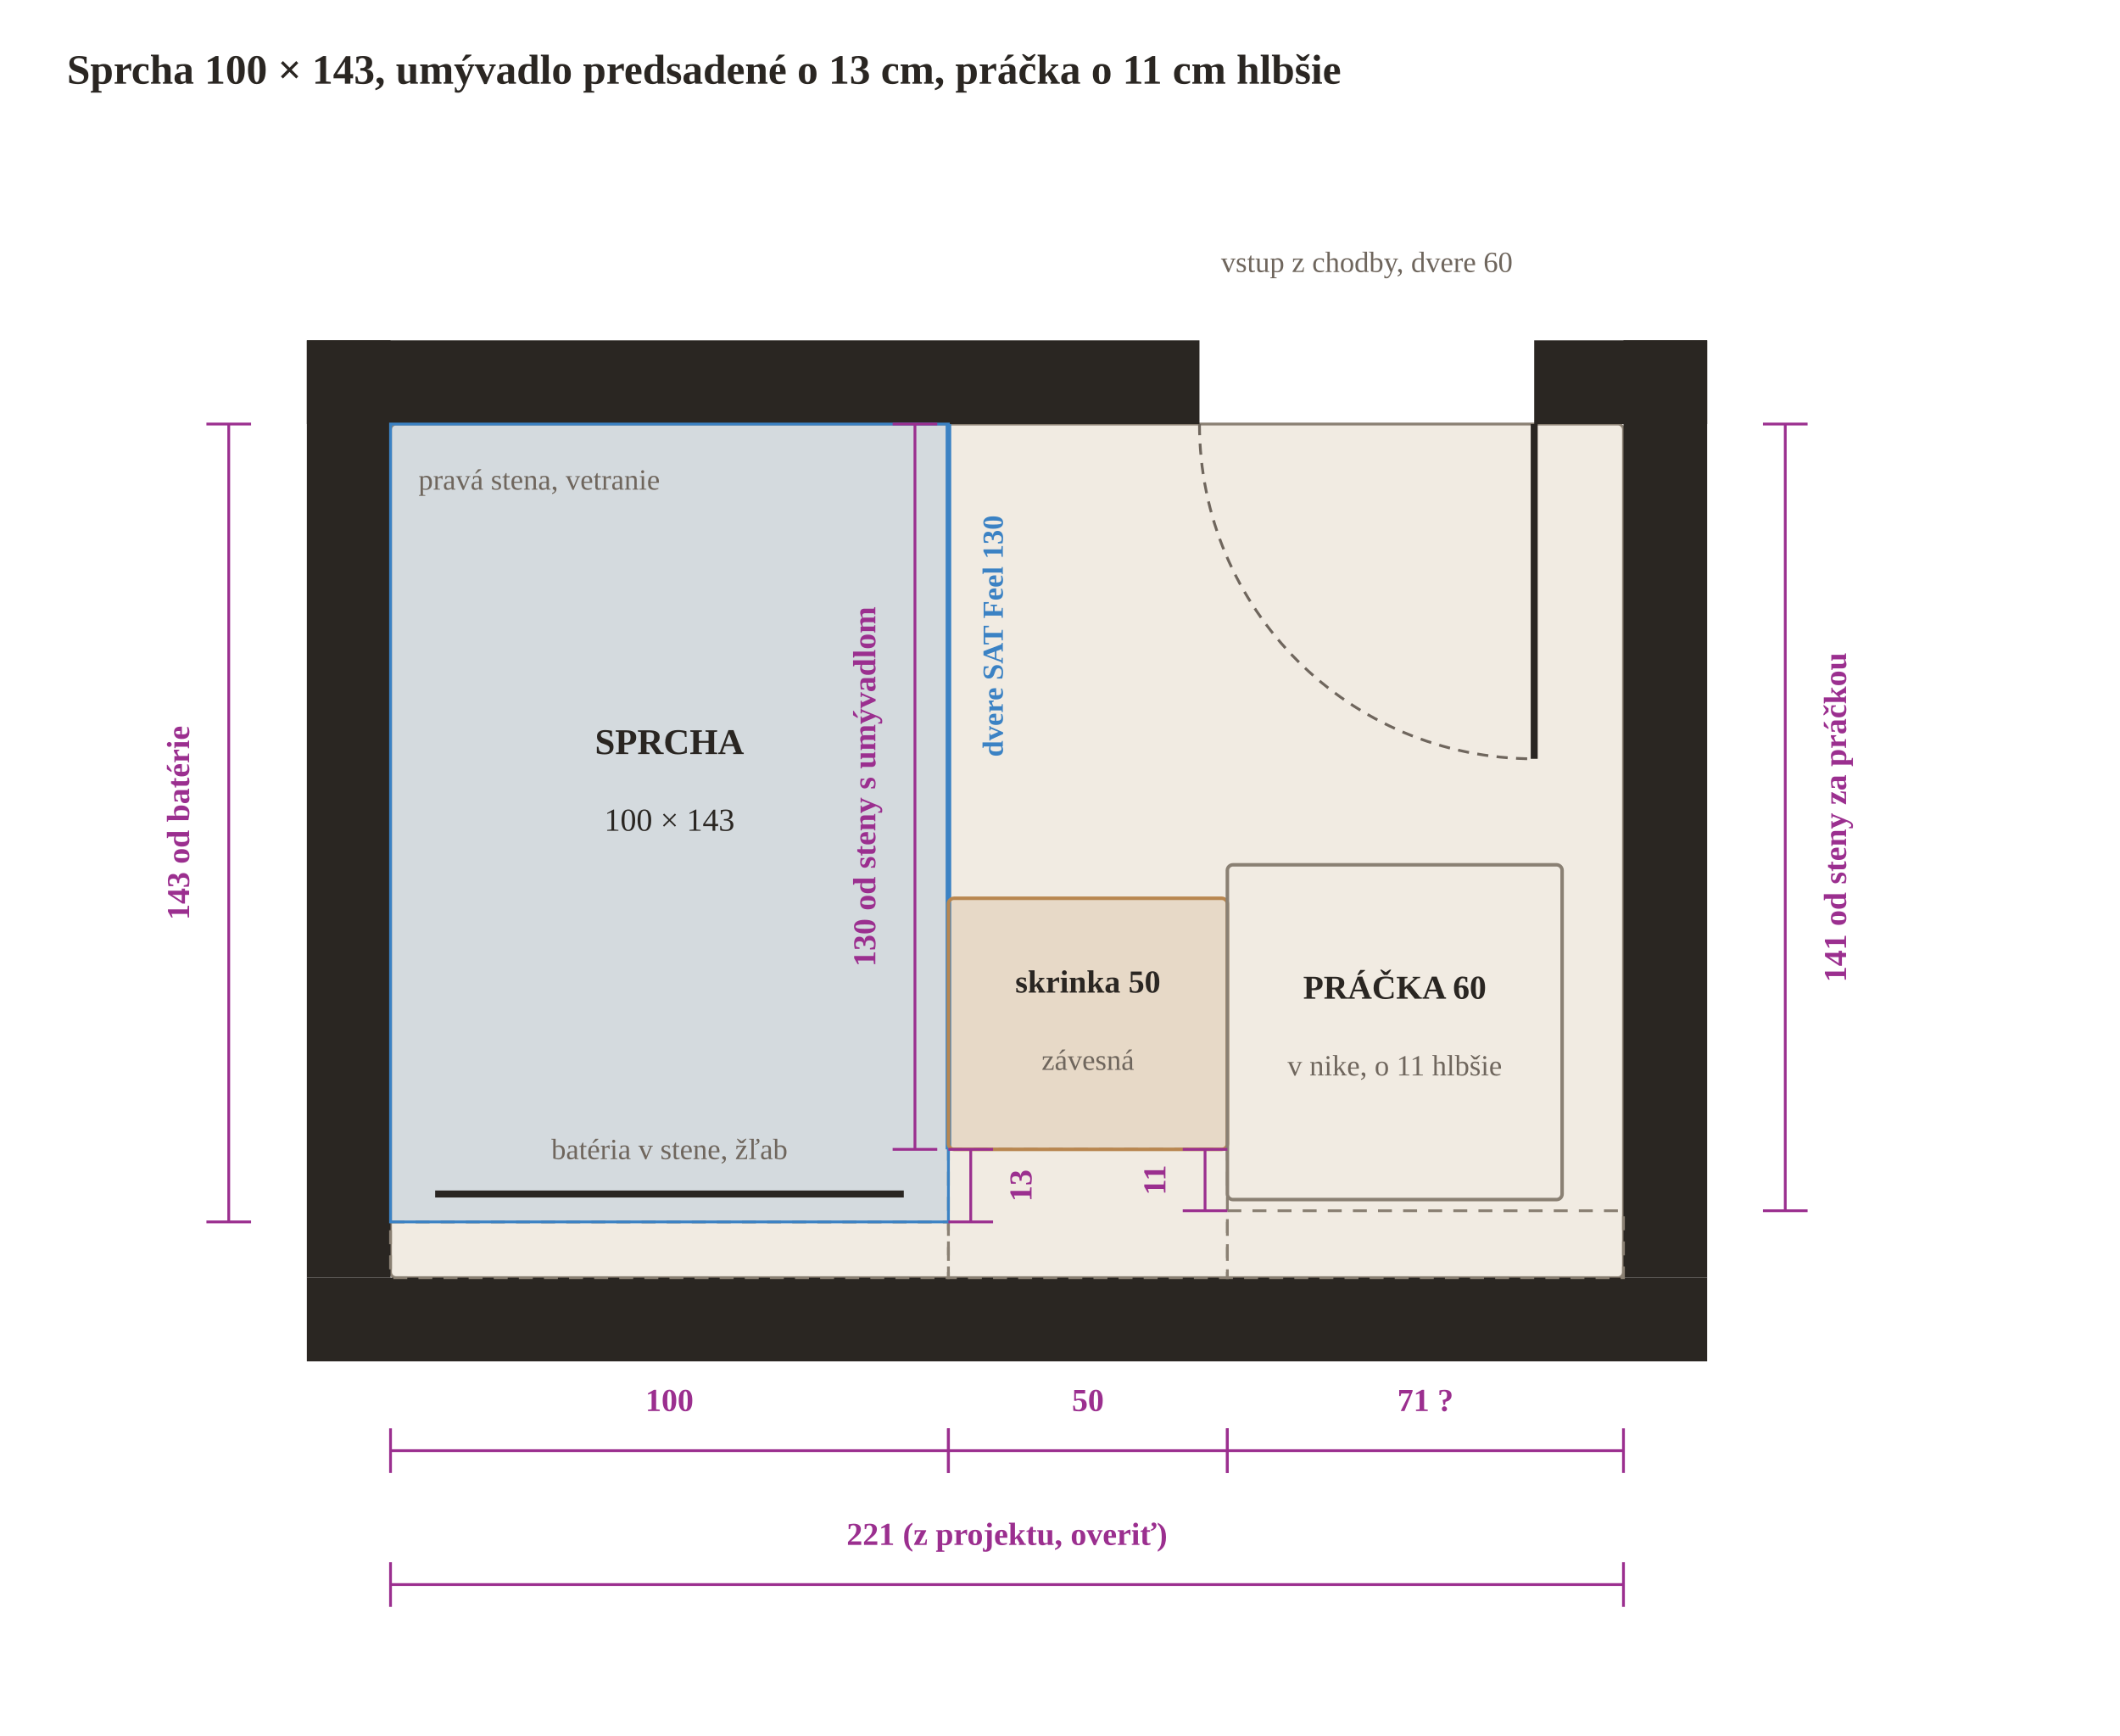
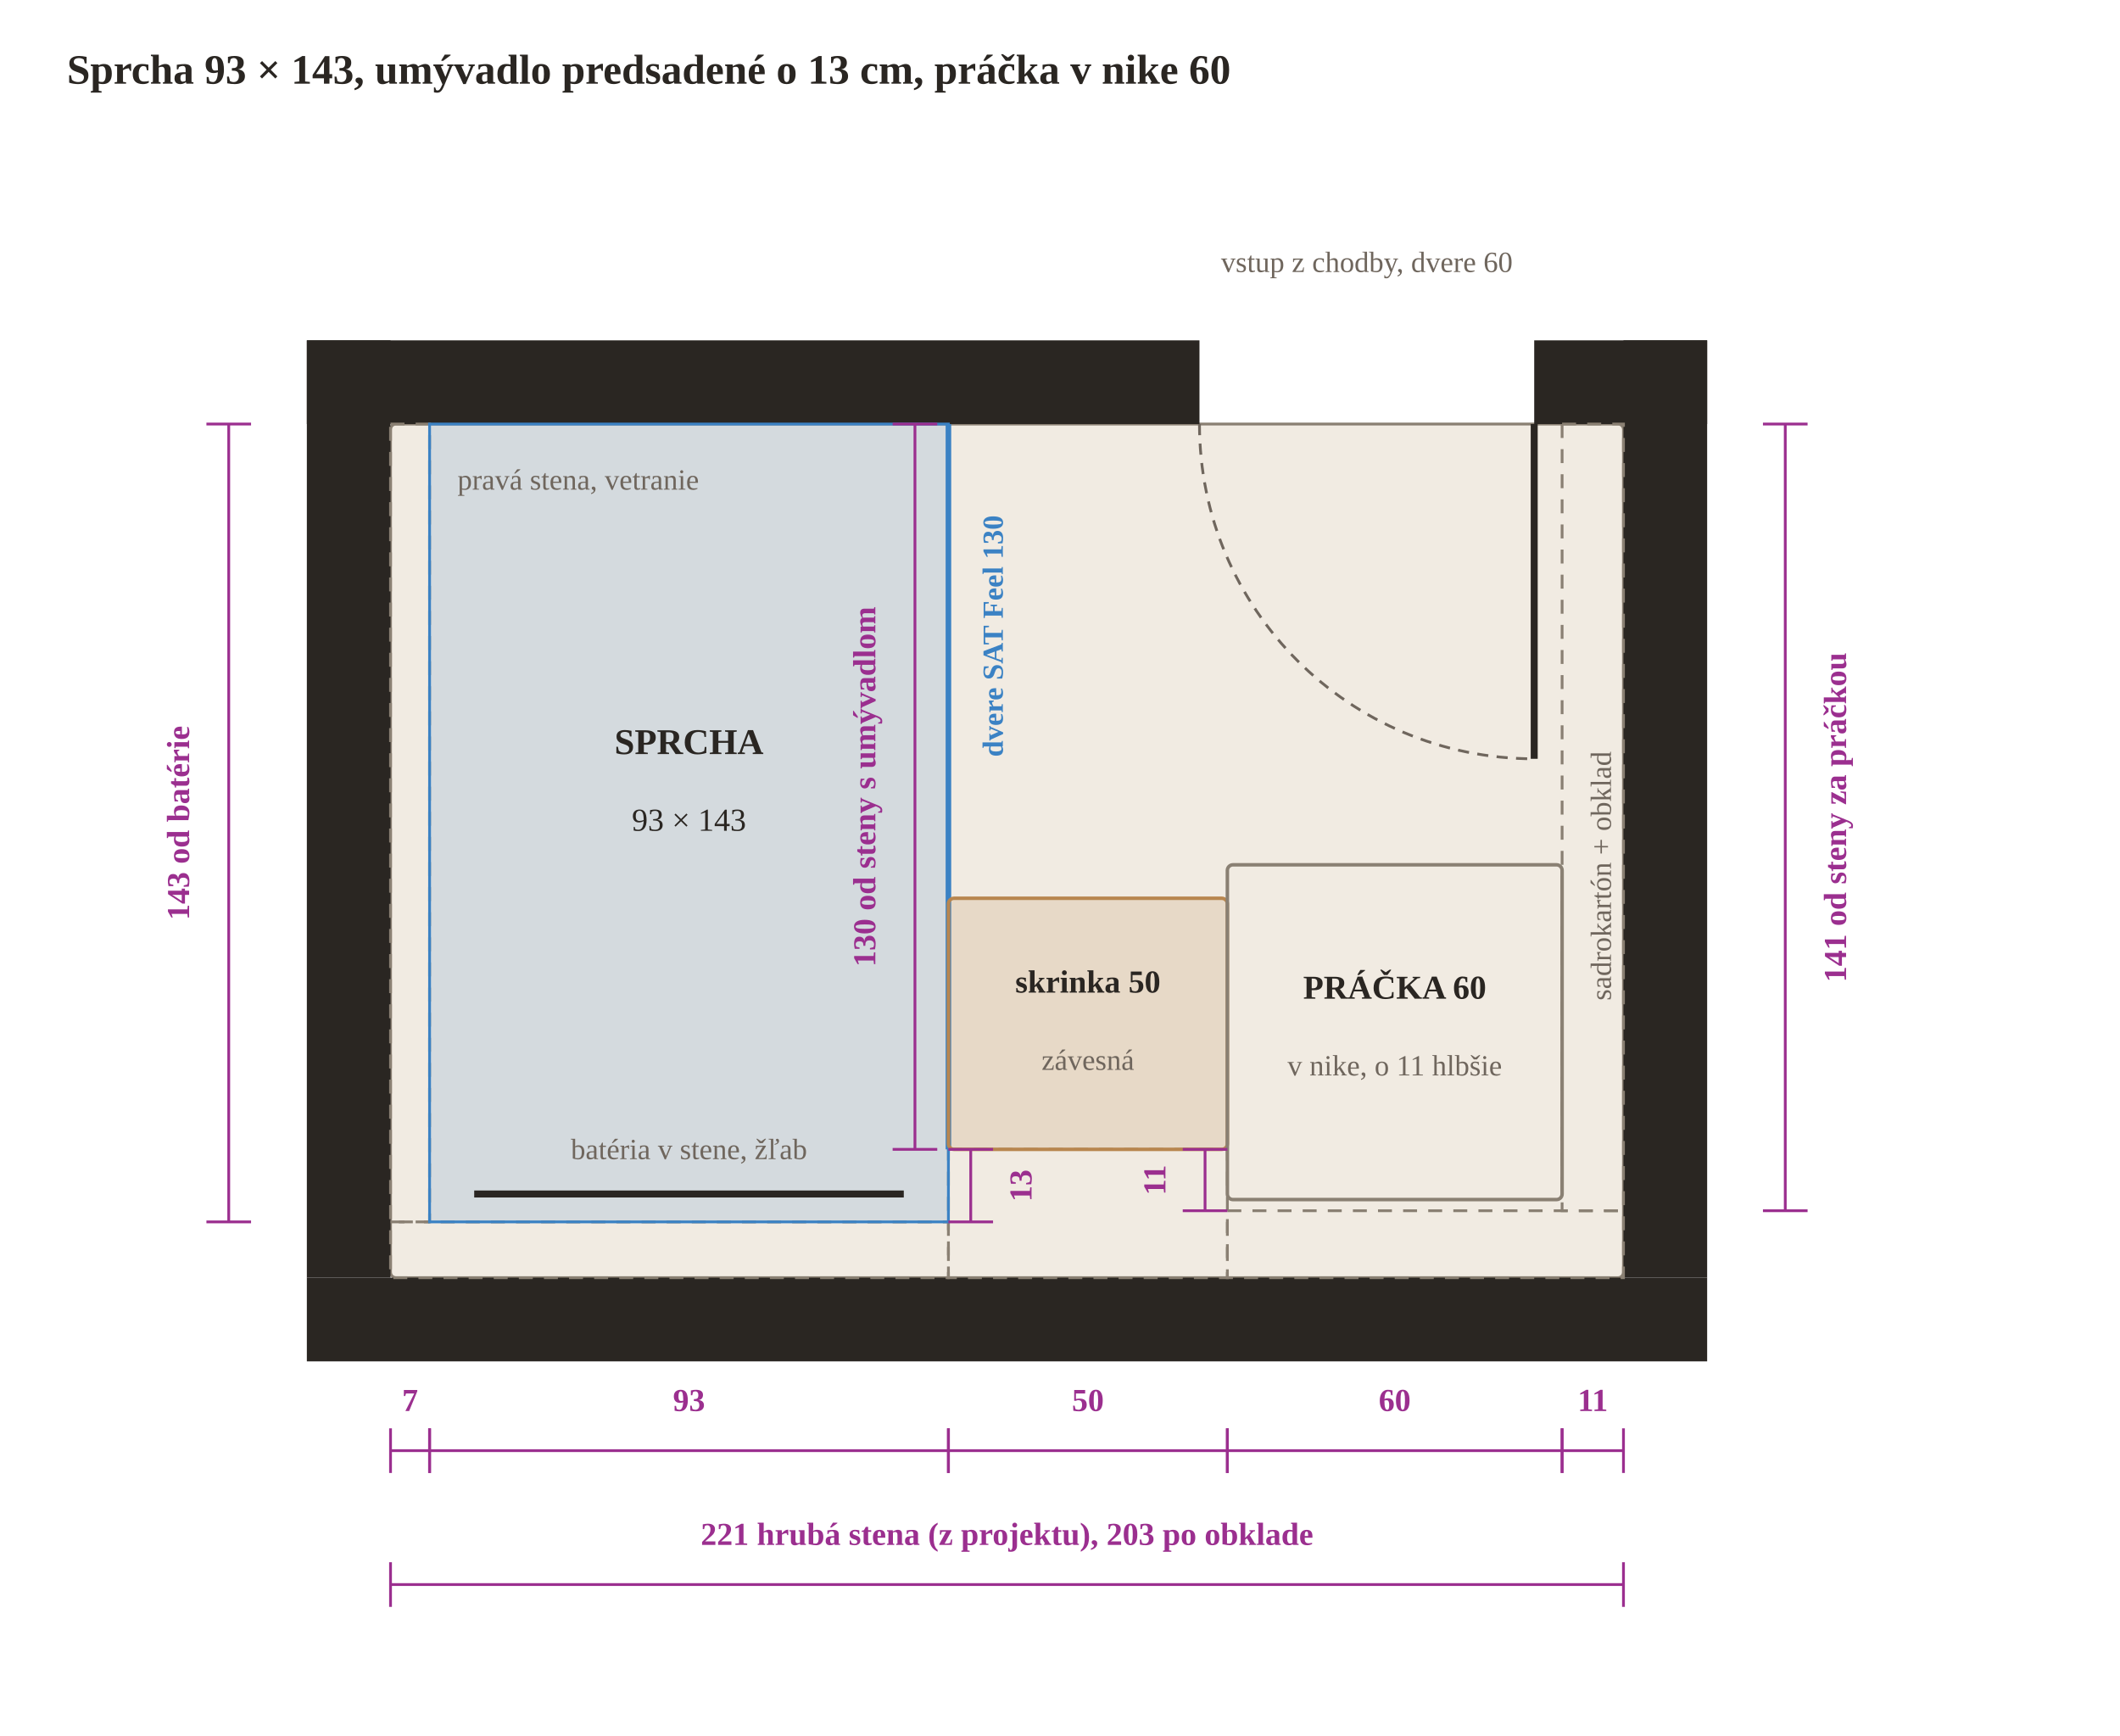
- <svg xmlns="http://www.w3.org/2000/svg" width="760" viewBox="0 0 760 622" role="img" aria-label="Sprcha 100 × 143, umývadlo predsadené o 13 cm, práčka o 11 cm hlbšie" font-size="11.5">
-   <text id="title" x="24" y="30" font-size="15" font-weight="600" fill="#2a2622">Sprcha 100 × 143, umývadlo predsadené o 13 cm, práčka o 11 cm hlbšie</text>
+ <svg xmlns="http://www.w3.org/2000/svg" width="760" viewBox="0 0 760 622" role="img" aria-label="Sprcha 93 × 143, umývadlo predsadené o 13 cm, práčka v nike 60" font-size="11.5">
+   <text id="title" x="24" y="30" font-size="15" font-weight="600" fill="#2a2622">Sprcha 93 × 143, umývadlo predsadené o 13 cm, práčka v nike 60</text>
  <rect x="140.0" y="152.0" width="442.0" height="306.0" rx="2" fill="#f1ebe2" stroke="#8a8073" stroke-width="1" />
  <rect x="110.0" y="458.0" width="502.0" height="30.0" rx="0" fill="#2a2622" />
  <rect x="110.0" y="122.0" width="30.0" height="336.0" rx="0" fill="#2a2622" />
  <rect x="582.0" y="122.0" width="30.0" height="336.0" rx="0" fill="#2a2622" />
  <rect x="110.0" y="122.0" width="320.0" height="30.0" rx="0" fill="#2a2622" />
  <rect x="550.0" y="122.0" width="62.0" height="30.0" rx="0" fill="#2a2622" />
  <rect x="140.0" y="438.0" width="200.0" height="20.0" rx="0" fill="none" stroke="#8a8073" stroke-width="1" stroke-dasharray="5 4" />
  <rect x="340.0" y="412.0" width="100.0" height="46.0" rx="0" fill="none" stroke="#8a8073" stroke-width="1" stroke-dasharray="5 4" />
  <rect x="440.0" y="434.0" width="142.0" height="24.0" rx="0" fill="none" stroke="#8a8073" stroke-width="1" stroke-dasharray="5 4" />
-   <rect x="140.0" y="152.0" width="200.0" height="286.0" rx="0" fill="#3b82c4" fill-opacity="0.16" stroke="#3b82c4" stroke-width="1" />
-   <line x1="156.0" y1="428.0" x2="324.0" y2="428.0" stroke="#2a2622" stroke-width="2.5" />
+   <rect x="140.0" y="152.0" width="14.0" height="286.0" rx="0" fill="none" stroke="#8a8073" stroke-width="1" stroke-dasharray="5 4" />
+   <rect x="560.0" y="152.0" width="22.0" height="282.0" rx="0" fill="none" stroke="#8a8073" stroke-width="1" stroke-dasharray="5 4" />
+   <rect x="154.0" y="152.0" width="186.0" height="286.0" rx="0" fill="#3b82c4" fill-opacity="0.16" stroke="#3b82c4" stroke-width="1" />
+   <line x1="170.0" y1="428.0" x2="324.0" y2="428.0" stroke="#2a2622" stroke-width="2.5" />
  <line x1="340.0" y1="412.0" x2="340.0" y2="152.0" stroke="#3b82c4" stroke-width="2" />
  <rect x="340.0" y="322.0" width="100.0" height="90.0" rx="2" fill="#b8864f" fill-opacity="0.18" stroke="#b8864f" stroke-width="1.25" />
  <rect x="440.0" y="310.0" width="120.0" height="120.0" rx="2" fill="none" stroke="#8a8073" stroke-width="1.25" />
  <line x1="550.0" y1="152.0" x2="550.0" y2="272.0" stroke="#2a2622" stroke-width="2.5" />
  <path d="M 430.0 152.0 A 120.0 120.0 0 0 0 550.0 272.0" fill="none" stroke="#6f665d" stroke-width="1" stroke-dasharray="4 3" />
-   <text id="shower" x="240.0" y="270.3" text-anchor="middle" font-size="13" font-weight="600" fill="#2a2622">SPRCHA</text>
-   <text id="shower-w" x="240.0" y="297.8" text-anchor="middle" font-size="11.5" fill="#2a2622">100 × 143</text>
-   <text id="shower-fit" x="240.0" y="415.5" text-anchor="middle" font-size="10.5" fill="#6f665d">batéria v stene, žľab</text>
+   <text id="shower" x="247.0" y="270.3" text-anchor="middle" font-size="13" font-weight="600" fill="#2a2622">SPRCHA</text>
+   <text id="shower-w" x="247.0" y="297.8" text-anchor="middle" font-size="11.5" fill="#2a2622">93 × 143</text>
+   <text id="shower-fit" x="247.0" y="415.5" text-anchor="middle" font-size="10.5" fill="#6f665d">batéria v stene, žľab</text>
  <text id="door" x="356.0" y="231.5" text-anchor="middle" font-size="10.5" font-weight="600" fill="#3b82c4" transform="rotate(-90 356.0 228.0)">dvere SAT Feel 130</text>
  <text id="vanity" x="390.0" y="355.8" text-anchor="middle" font-size="11.5" font-weight="600" fill="#2a2622">skrinka 50</text>
  <text id="vanity-2" x="390.0" y="383.5" text-anchor="middle" font-size="10.5" fill="#6f665d">závesná</text>
  <text id="washer" x="500.0" y="358.0" text-anchor="middle" font-size="12" font-weight="600" fill="#2a2622">PRÁČKA 60</text>
  <text id="washer-2" x="500.0" y="385.5" text-anchor="middle" font-size="10.5" fill="#6f665d">v nike, o 11 hlbšie</text>
+   <text id="finish" x="574.0" y="317.5" text-anchor="middle" font-size="10.5" fill="#6f665d" transform="rotate(-90 574.0 314.0)">sadrokartón + obklad</text>
  <text id="entry" x="490.0" y="97.5" text-anchor="middle" font-size="10.5" fill="#6f665d">vstup z chodby, dvere 60</text>
-   <text id="right-wall" x="150.0" y="175.5" text-anchor="start" font-size="10.5" fill="#6f665d">pravá stena, vetranie</text>
-   <line x1="140.0" y1="520.0" x2="340.0" y2="520.0" stroke="#9b2f8f" stroke-width="1" />
+   <text id="right-wall" x="164.0" y="175.5" text-anchor="start" font-size="10.5" fill="#6f665d">pravá stena, vetranie</text>
+   <line x1="140.0" y1="520.0" x2="154.0" y2="520.0" stroke="#9b2f8f" stroke-width="1" />
  <line x1="140.0" y1="528.0" x2="140.0" y2="512.0" stroke="#9b2f8f" stroke-width="1" />
+   <line x1="154.0" y1="528.0" x2="154.0" y2="512.0" stroke="#9b2f8f" stroke-width="1" />
+   <text id="d-r" x="147.0" y="505.8" text-anchor="middle" font-size="11.5" font-weight="600" fill="#9b2f8f">7</text>
+   <line x1="154.0" y1="520.0" x2="340.0" y2="520.0" stroke="#9b2f8f" stroke-width="1" />
+   <line x1="154.0" y1="528.0" x2="154.0" y2="512.0" stroke="#9b2f8f" stroke-width="1" />
  <line x1="340.0" y1="528.0" x2="340.0" y2="512.0" stroke="#9b2f8f" stroke-width="1" />
-   <text id="d-sh" x="240.0" y="505.8" text-anchor="middle" font-size="11.5" font-weight="600" fill="#9b2f8f">100</text>
+   <text id="d-sh" x="247.0" y="505.8" text-anchor="middle" font-size="11.5" font-weight="600" fill="#9b2f8f">93</text>
  <line x1="340.0" y1="520.0" x2="440.0" y2="520.0" stroke="#9b2f8f" stroke-width="1" />
  <line x1="340.0" y1="528.0" x2="340.0" y2="512.0" stroke="#9b2f8f" stroke-width="1" />
  <line x1="440.0" y1="528.0" x2="440.0" y2="512.0" stroke="#9b2f8f" stroke-width="1" />
  <text id="d-van" x="390.0" y="505.8" text-anchor="middle" font-size="11.5" font-weight="600" fill="#9b2f8f">50</text>
-   <line x1="440.0" y1="520.0" x2="582.0" y2="520.0" stroke="#9b2f8f" stroke-width="1" />
+   <line x1="440.0" y1="520.0" x2="560.0" y2="520.0" stroke="#9b2f8f" stroke-width="1" />
  <line x1="440.0" y1="528.0" x2="440.0" y2="512.0" stroke="#9b2f8f" stroke-width="1" />
+   <line x1="560.0" y1="528.0" x2="560.0" y2="512.0" stroke="#9b2f8f" stroke-width="1" />
+   <text id="d-wash" x="500.0" y="505.8" text-anchor="middle" font-size="11.5" font-weight="600" fill="#9b2f8f">60</text>
+   <line x1="560.0" y1="520.0" x2="582.0" y2="520.0" stroke="#9b2f8f" stroke-width="1" />
+   <line x1="560.0" y1="528.0" x2="560.0" y2="512.0" stroke="#9b2f8f" stroke-width="1" />
  <line x1="582.0" y1="528.0" x2="582.0" y2="512.0" stroke="#9b2f8f" stroke-width="1" />
-   <text id="d-wash" x="511.0" y="505.8" text-anchor="middle" font-size="11.5" font-weight="600" fill="#9b2f8f">71 ?</text>
+   <text id="d-l" x="571.0" y="505.8" text-anchor="middle" font-size="11.5" font-weight="600" fill="#9b2f8f">11</text>
  <line x1="140.0" y1="568.0" x2="582.0" y2="568.0" stroke="#9b2f8f" stroke-width="1" />
  <line x1="140.0" y1="576.0" x2="140.0" y2="560.0" stroke="#9b2f8f" stroke-width="1" />
  <line x1="582.0" y1="576.0" x2="582.0" y2="560.0" stroke="#9b2f8f" stroke-width="1" />
-   <text id="d-all" x="361.0" y="553.8" text-anchor="middle" font-size="11.5" font-weight="600" fill="#9b2f8f">221 (z projektu, overiť)</text>
+   <text id="d-all" x="361.0" y="553.8" text-anchor="middle" font-size="11.5" font-weight="600" fill="#9b2f8f">221 hrubá stena (z projektu), 203 po obklade</text>
  <line x1="348.0" y1="438.0" x2="348.0" y2="412.0" stroke="#9b2f8f" stroke-width="1" />
  <line x1="340.0" y1="438.0" x2="356.0" y2="438.0" stroke="#9b2f8f" stroke-width="1" />
  <line x1="340.0" y1="412.0" x2="356.0" y2="412.0" stroke="#9b2f8f" stroke-width="1" />
  <text id="d-13" x="366.0" y="428.8" text-anchor="middle" font-size="11.5" font-weight="600" fill="#9b2f8f" transform="rotate(-90 366.0 425.0)">13</text>
  <line x1="432.0" y1="434.0" x2="432.0" y2="412.0" stroke="#9b2f8f" stroke-width="1" />
  <line x1="424.0" y1="434.0" x2="440.0" y2="434.0" stroke="#9b2f8f" stroke-width="1" />
  <line x1="424.0" y1="412.0" x2="440.0" y2="412.0" stroke="#9b2f8f" stroke-width="1" />
  <text id="d-11" x="414.0" y="426.8" text-anchor="middle" font-size="11.5" font-weight="600" fill="#9b2f8f" transform="rotate(-90 414.0 423.0)">11</text>
  <line x1="328.0" y1="412.0" x2="328.0" y2="152.0" stroke="#9b2f8f" stroke-width="1" />
  <line x1="320.0" y1="412.0" x2="336.0" y2="412.0" stroke="#9b2f8f" stroke-width="1" />
  <line x1="320.0" y1="152.0" x2="336.0" y2="152.0" stroke="#9b2f8f" stroke-width="1" />
  <text id="d-130" x="310.0" y="285.8" text-anchor="middle" font-size="11.5" font-weight="600" fill="#9b2f8f" transform="rotate(-90 310.0 282.0)">130 od steny s umývadlom</text>
  <line x1="82.0" y1="438.0" x2="82.0" y2="152.0" stroke="#9b2f8f" stroke-width="1" />
  <line x1="74.0" y1="438.0" x2="90.0" y2="438.0" stroke="#9b2f8f" stroke-width="1" />
  <line x1="74.0" y1="152.0" x2="90.0" y2="152.0" stroke="#9b2f8f" stroke-width="1" />
  <text id="d-143" x="64.0" y="298.8" text-anchor="middle" font-size="11.5" font-weight="600" fill="#9b2f8f" transform="rotate(-90 64.0 295.0)">143 od batérie</text>
  <line x1="640.0" y1="434.0" x2="640.0" y2="152.0" stroke="#9b2f8f" stroke-width="1" />
  <line x1="632.0" y1="434.0" x2="648.0" y2="434.0" stroke="#9b2f8f" stroke-width="1" />
  <line x1="632.0" y1="152.0" x2="648.0" y2="152.0" stroke="#9b2f8f" stroke-width="1" />
  <text id="d-141" x="658.0" y="296.8" text-anchor="middle" font-size="11.5" font-weight="600" fill="#9b2f8f" transform="rotate(-90 658.0 293.0)">141 od steny za práčkou</text>
</svg>
